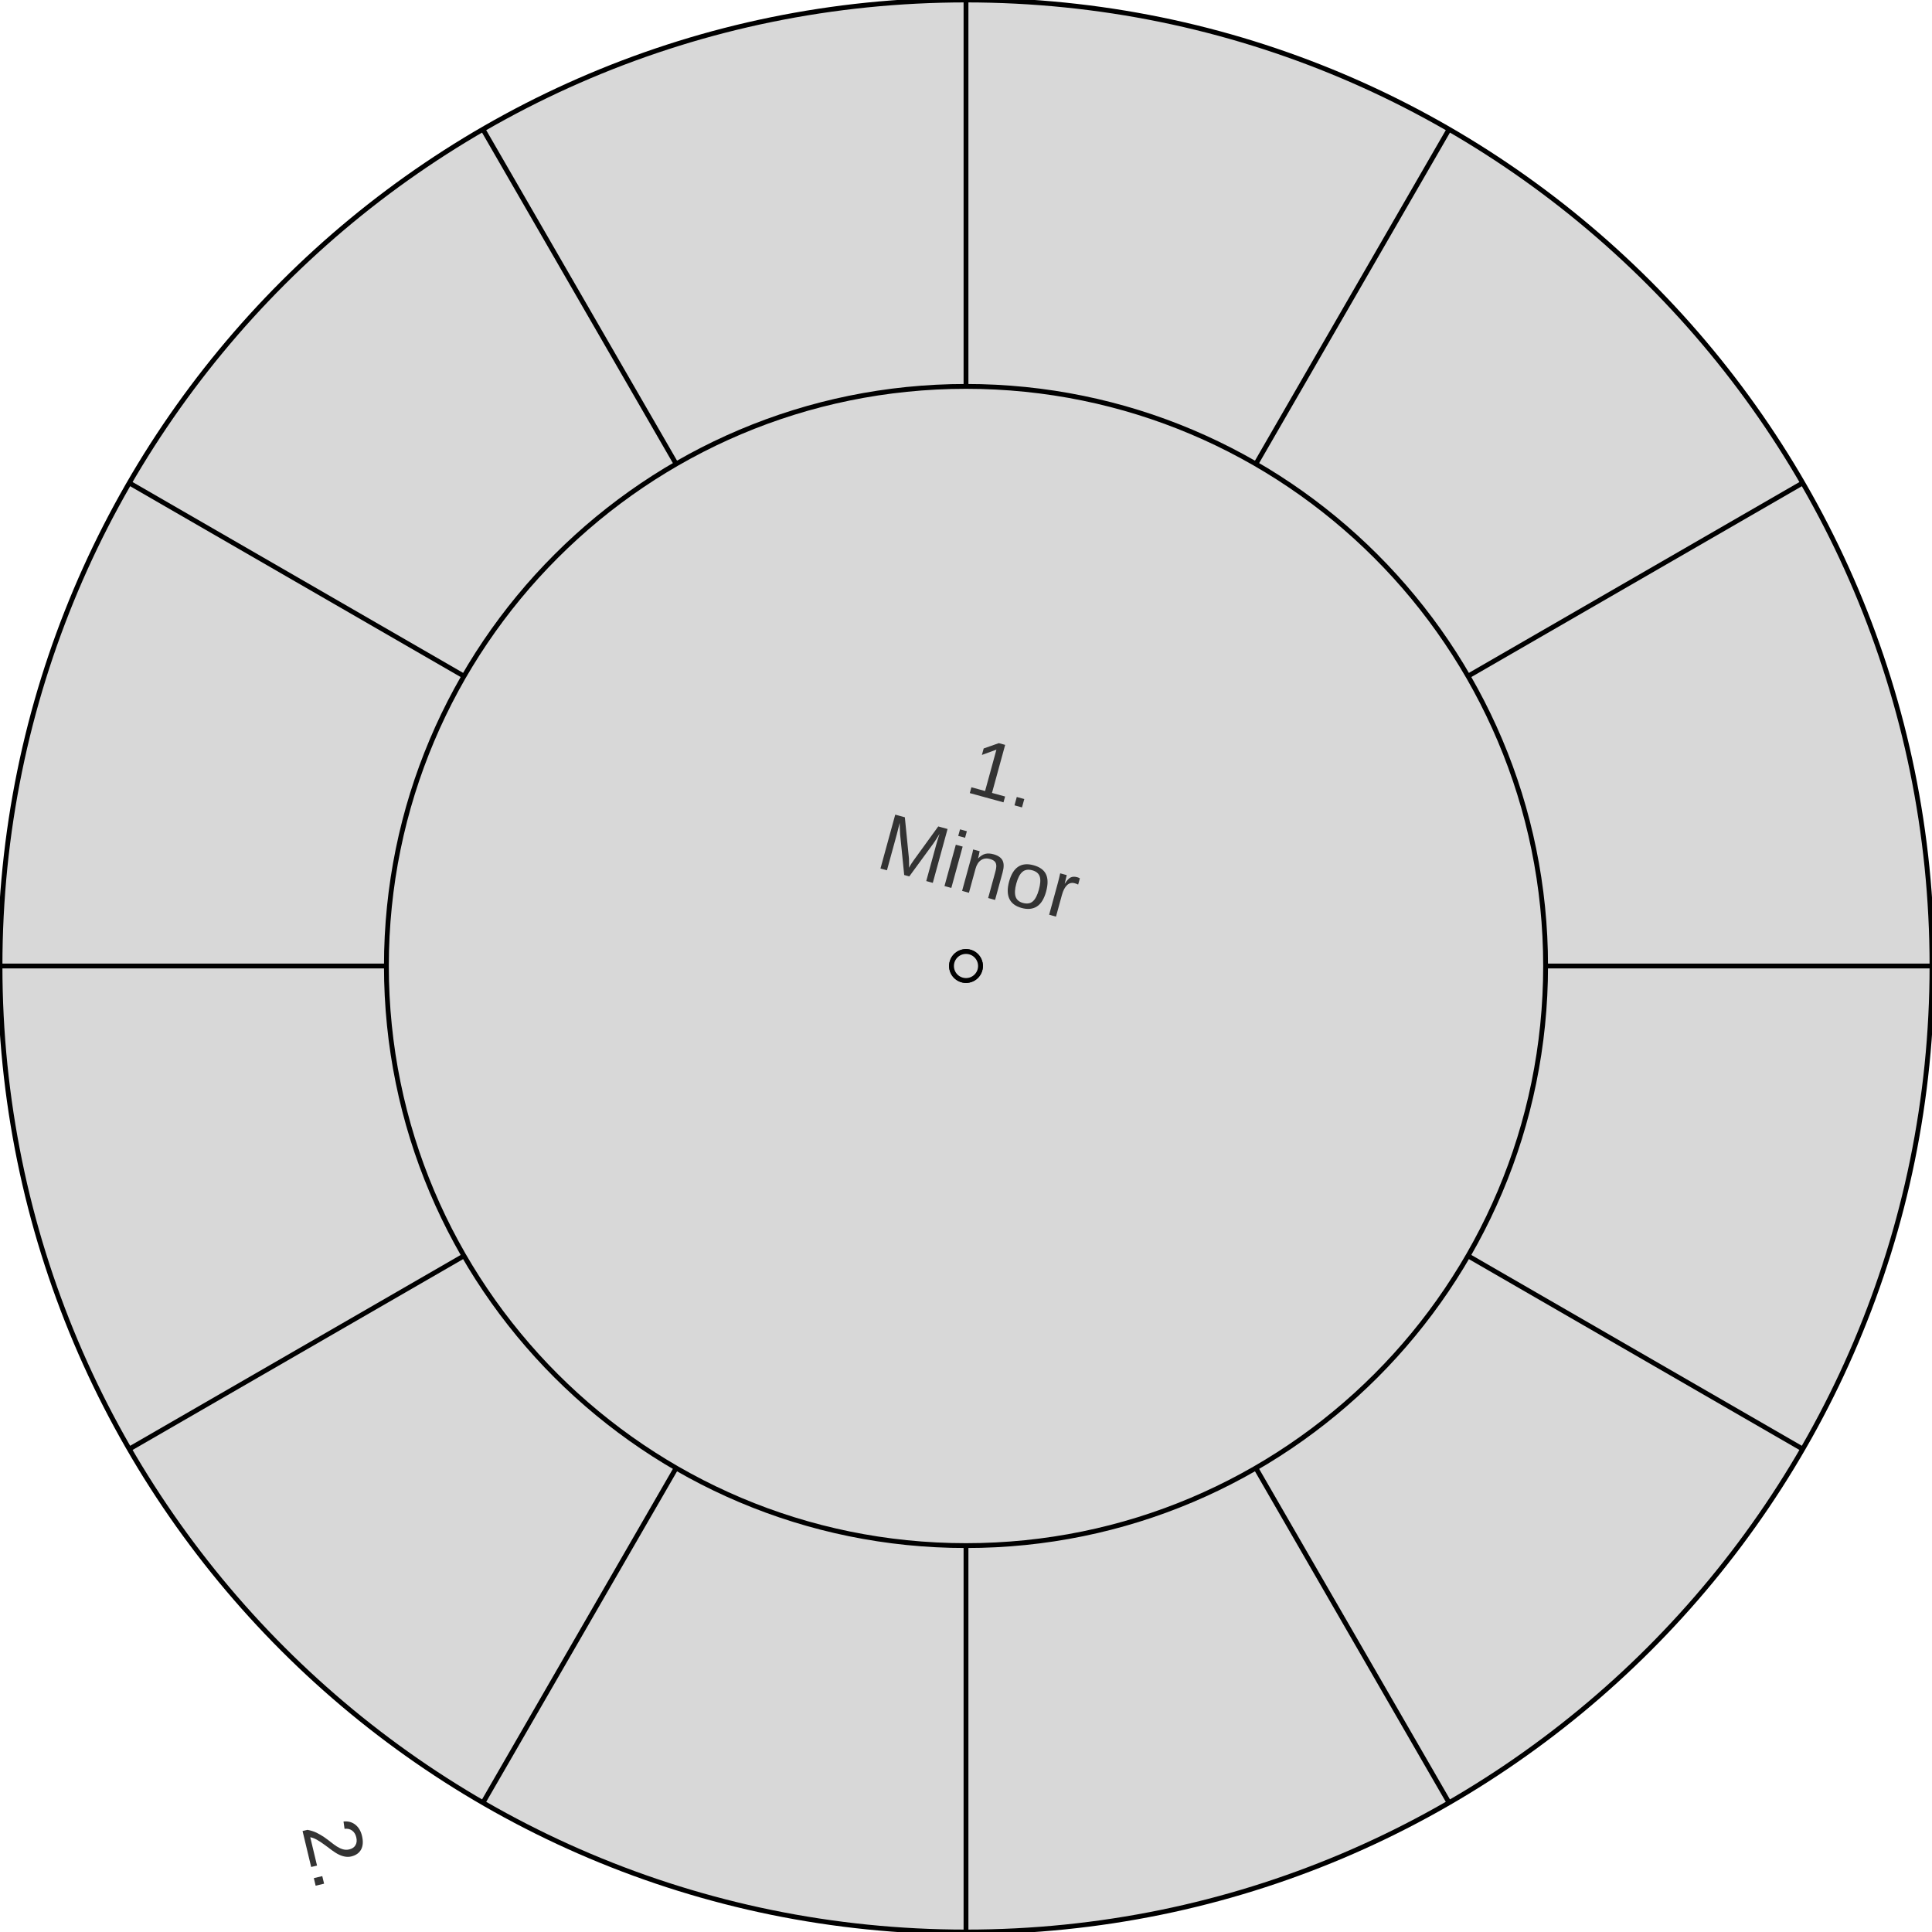
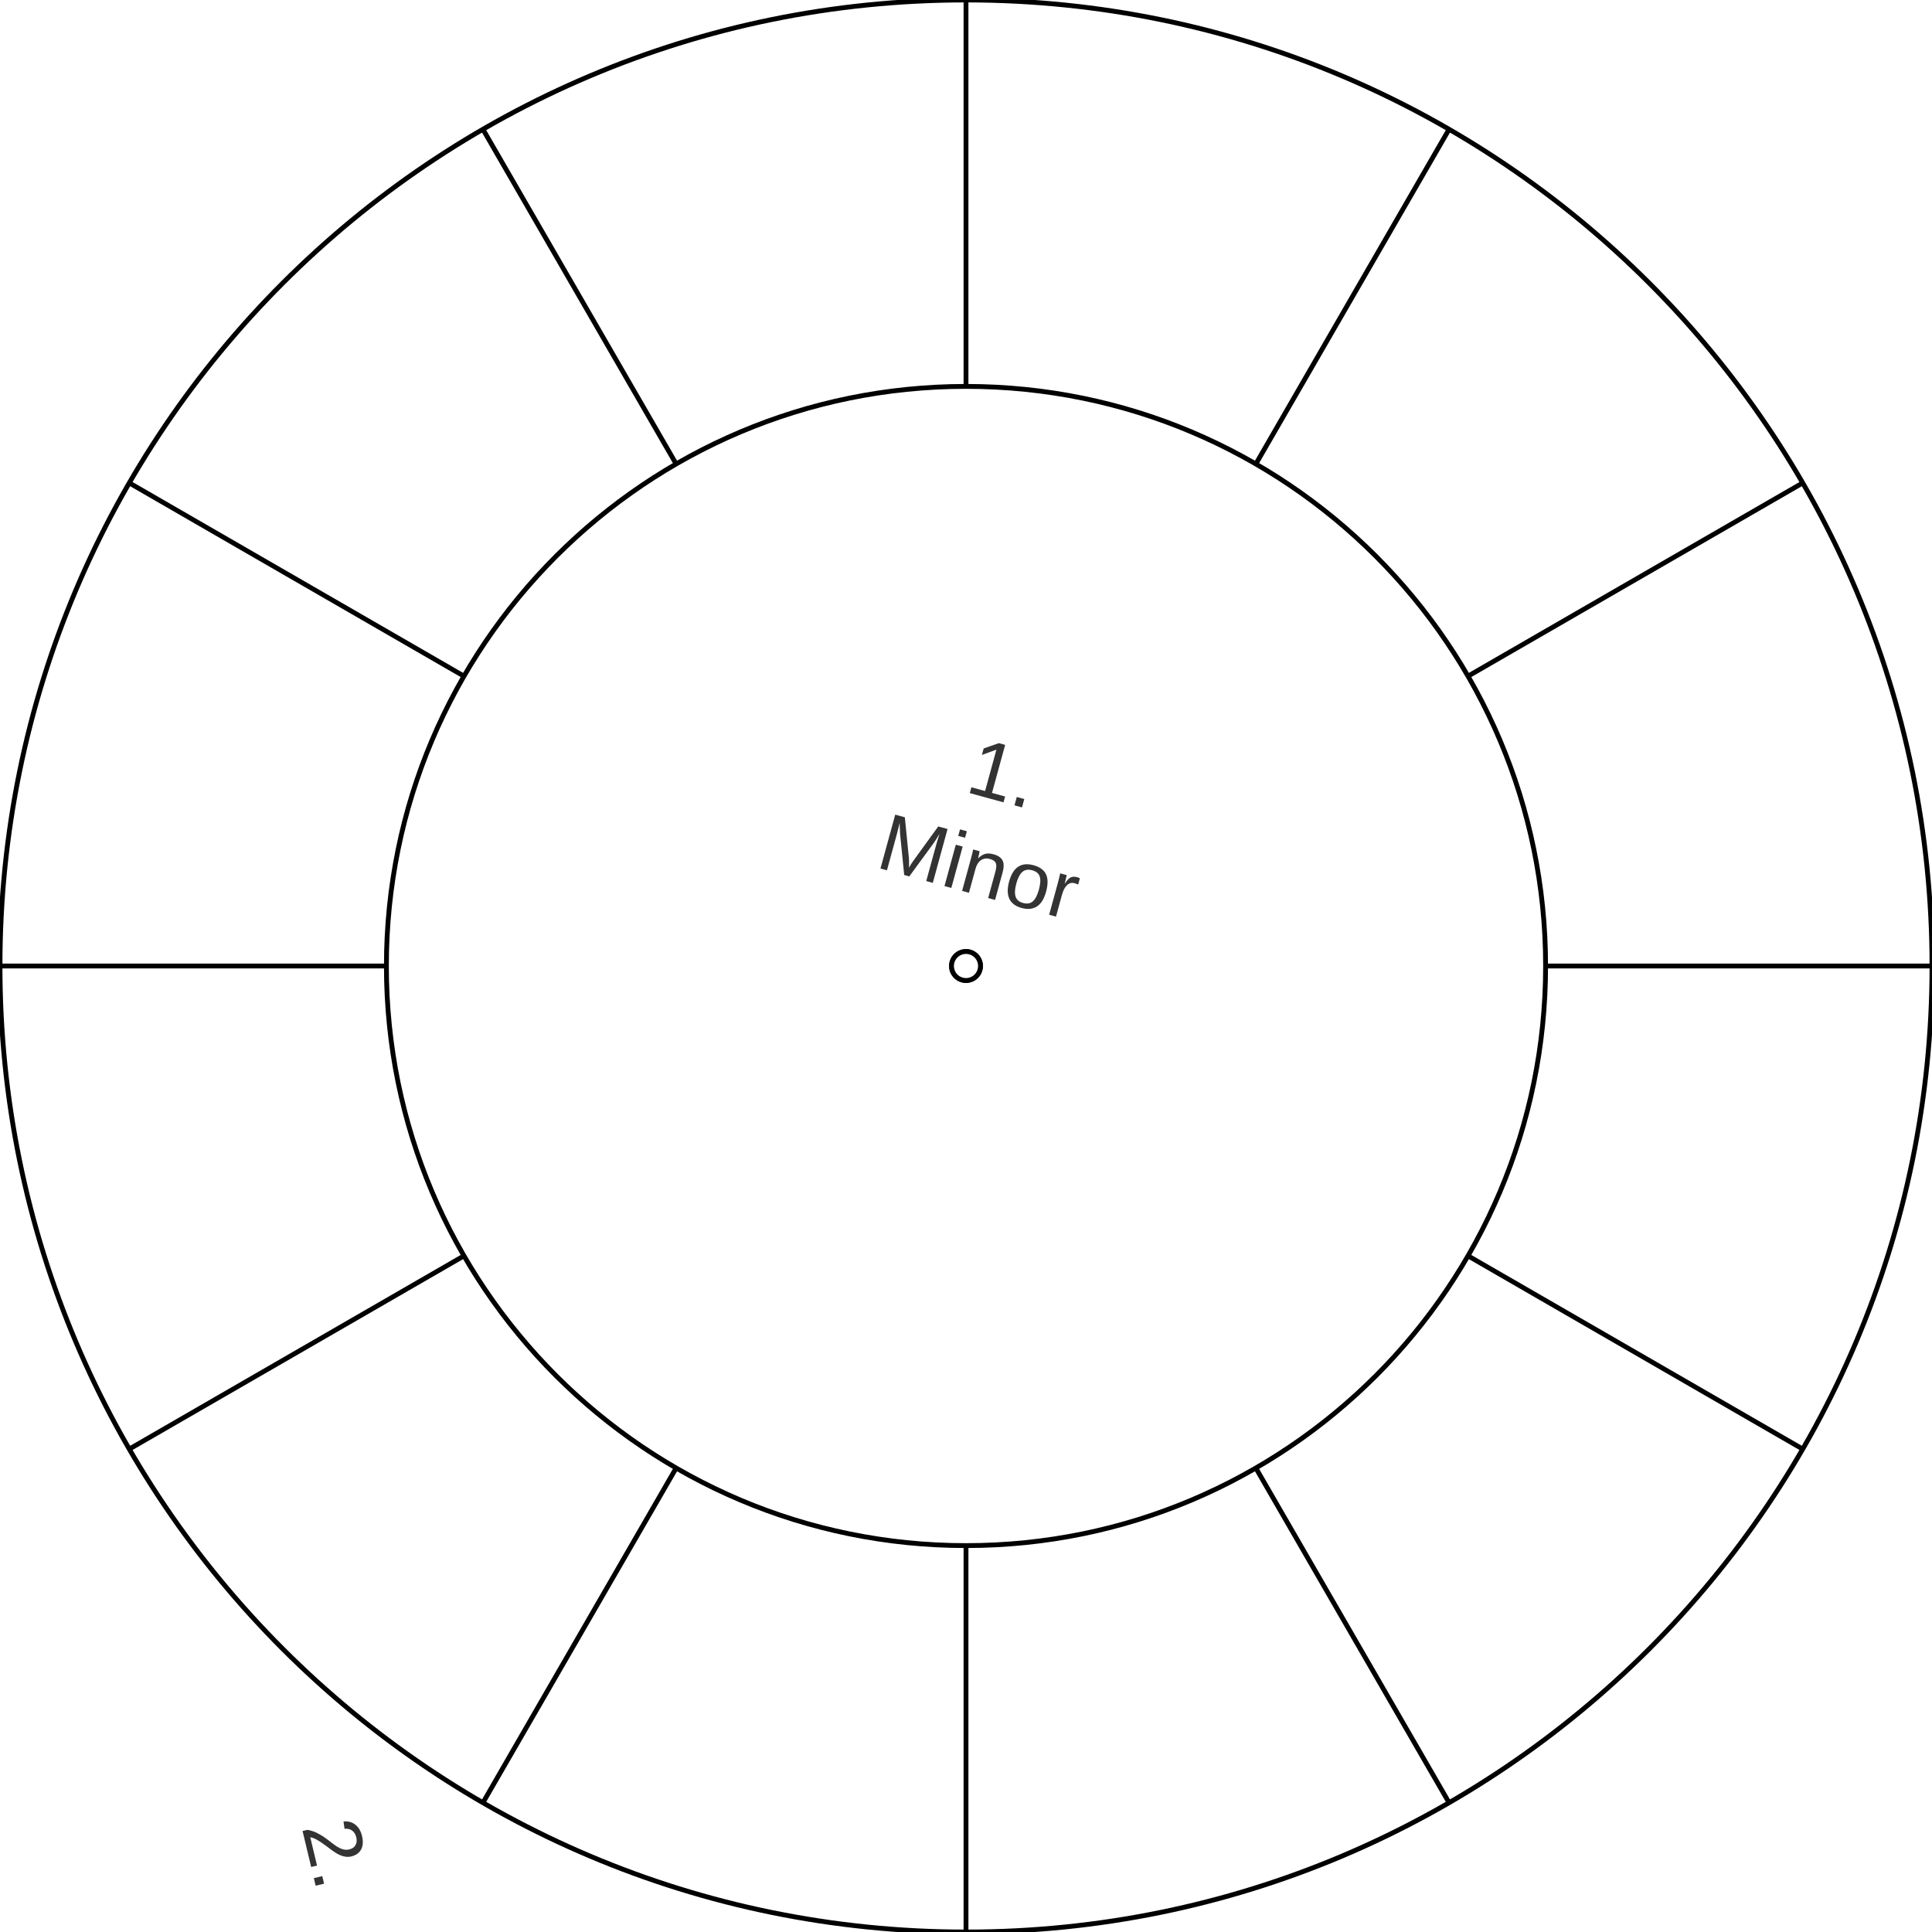
<svg xmlns="http://www.w3.org/2000/svg" viewBox="0 0 400 400">
  <defs />
-   <ellipse style="fill: rgb(216, 216, 216); stroke: rgb(0, 0, 0);" cx="200" cy="200" rx="200" ry="200" />
-   <path style="fill: rgb(216, 216, 216); stroke: rgb(0, 0, 0);" d="M 0 200 L 400 200" />
-   <path style="fill: rgb(216, 216, 216); stroke: rgb(0, 0, 0);" d="M 200 0 L 200 400" />
-   <path style="fill: rgb(216, 216, 216); stroke: rgb(0, 0, 0);" d="M 26.795 100 L 373.205 300" />
-   <path style="fill: rgb(216, 216, 216); stroke: rgb(0, 0, 0);" d="M 100 26.795 L 300 373.205" />
-   <path style="fill: rgb(216, 216, 216); stroke: rgb(0, 0, 0);" d="M 300 26.795 L 100 373.205" />
-   <path style="fill: rgb(216, 216, 216); stroke: rgb(0, 0, 0);" d="M 373.205 100 L 26.795 300" />'
+   <ellipse style="fill: rgb(255, 255, 255); stroke: rgb(0, 0, 0);" cx="200" cy="200" rx="200" ry="200" />
+   <path style="fill: rgb(255, 255, 255); stroke: rgb(0, 0, 0);" d="M 0 200 L 400 200" />
+   <path style="fill: rgb(255, 255, 255); stroke: rgb(0, 0, 0);" d="M 200 0 L 200 400" />
+   <path style="fill: rgb(255, 255, 255); stroke: rgb(0, 0, 0);" d="M 26.795 100 L 373.205 300" />
+   <path style="fill: rgb(255, 255, 255); stroke: rgb(0, 0, 0);" d="M 100 26.795 L 300 373.205" />
+   <path style="fill: rgb(255, 255, 255); stroke: rgb(0, 0, 0);" d="M 300 26.795 L 100 373.205" />
+   <path style="fill: rgb(255, 255, 255); stroke: rgb(0, 0, 0);" d="M 373.205 100 L 26.795 300" />'

-   <ellipse style="fill: rgb(216, 216, 216); stroke: rgb(0, 0, 0);" cx="200" cy="200" rx="120" ry="120" />
-   <ellipse style="fill: rgb(216, 216, 216); stroke: rgb(0, 0, 0);" cx="200" cy="200" rx="3" ry="3" />
+   <ellipse style="fill: rgb(255, 255, 255); stroke: rgb(0, 0, 0);" cx="200" cy="200" rx="120" ry="120" />
+   <ellipse style="fill: rgb(255, 255, 255); stroke: rgb(0, 0, 0);" cx="200" cy="200" rx="3" ry="3" />
  <text style="white-space: pre; fill: rgb(51, 51, 51); font-family: Arial, sans-serif; font-size: 16.8px; transform-origin: 243.215px 41.994px;" x="232.015" y="48.696" transform="matrix(0.964422, 0.264369, -0.264369, 0.964422, -29.92129, 71.15064)">Minor</text>
  <text style="white-space: pre; fill: rgb(51, 51, 51); font-family: Arial, sans-serif; font-size: 16.8px; transform-box: fill-box; transform-origin: 79.921% 44.583%;" x="232.015" y="48.696" transform="matrix(0.964422, 0.264369, -0.264369, 0.964422, -11.33608, 55.5631)">1.</text>
  <text style="white-space: pre; fill: rgb(51, 51, 51); font-family: Arial, sans-serif; font-size: 16.8px; transform-origin: 247.882px 41.994px;" x="232.015" y="48.696" transform="matrix(0.747127, 0.664681, -0.664681, 0.747127, 27.63249, 92.73337)">  </text>
  <text style="white-space: pre; fill: rgb(51, 51, 51); font-family: Arial, sans-serif; font-size: 16.8px; transform-origin: 247.882px 41.994px;" x="232.015" y="48.696" transform="matrix(0.232714, 0.972545, -0.972545, 0.232714, 55.80994, 141.2945)">2.</text>
  <text style="white-space: pre; fill: rgb(51, 51, 51); font-family: Arial, sans-serif; font-size: 16.8px; transform-origin: 247.882px 41.994px;" x="232.015" y="48.696" transform="matrix(-0.258539, 0.966001, -0.966001, -0.258539, 45.61811, 192.2536)">3.</text>
  <text style="white-space: pre; fill: rgb(51, 51, 51); font-family: Arial, sans-serif; font-size: 16.8px; transform-box: fill-box; transform-origin: 48.364% 83.8%;" x="232.015" y="48.696" transform="matrix(-0.70654, 0.707673, -0.707673, -0.70654, 30.90002, 219.1378)">  </text>
  <text style="white-space: pre; fill: rgb(51, 51, 51); font-family: Arial, sans-serif; font-size: 16.8px; transform-origin: 241.617px 49.282px;" x="232.015" y="48.696" transform="matrix(-0.957971, 0.286865, -0.286865, -0.957971, -21.25822, 246.116)">4.</text>
  <text style="white-space: pre; fill: rgb(51, 51, 51); font-family: Arial, sans-serif; font-size: 16.8px; transform-origin: 241.617px 49.282px;" x="232.015" y="48.696" transform="matrix(-0.960102, -0.279652, 0.279652, -0.960102, -68.02068, 240.121)">  </text>
  <text style="white-space: pre; fill: rgb(51, 51, 51); font-family: Arial, sans-serif; font-size: 16.8px; transform-origin: 241.617px 49.282px;" x="232.015" y="48.696" transform="matrix(-0.703898, -0.710301, 0.710301, -0.703898, -114.1838, 215.5408)">5.</text>
  <text style="white-space: pre; fill: rgb(51, 51, 51); font-family: Arial, sans-serif; font-size: 16.8px; transform-origin: 241.617px 49.282px;" x="232.015" y="48.696" transform="matrix(-0.23003, -0.973184, 0.973184, -0.23003, -132.1693, 170.5767)">6.</text>
  <text style="white-space: pre; fill: rgb(51, 51, 51); font-family: Arial, sans-serif; font-size: 16.8px; transform-origin: 241.617px 49.282px;" x="232.015" y="48.696" transform="matrix(0.269891, -0.962891, 0.962891, 0.269891, -135.7666, 122.6152)">  </text>
  <text style="white-space: pre; fill: rgb(51, 51, 51); font-family: Arial, sans-serif; font-size: 16.8px; transform-origin: 241.617px 49.282px;" x="232.015" y="48.696" transform="matrix(0.678925, -0.734208, 0.734208, 0.678925, -102.7929, 80.64876)">7.</text>
  <text style="white-space: pre; fill: rgb(51, 51, 51); font-family: Arial, sans-serif; font-size: 16.8px; transform-box: fill-box; transform-origin: 50% 50%;" x="125.899" y="46.297" transform="matrix(0.963864, -0.266394, 0.266394, 0.963864, 41.96637, 57.55393)">  </text>
-   <ellipse style="fill: rgb(216, 216, 216); stroke: rgb(0, 0, 0);" cx="200" cy="200" rx="3" ry="3" />
+   <ellipse style="fill: rgb(255, 255, 255); stroke: rgb(0, 0, 0);" cx="200" cy="200" rx="3" ry="3" />
</svg>
